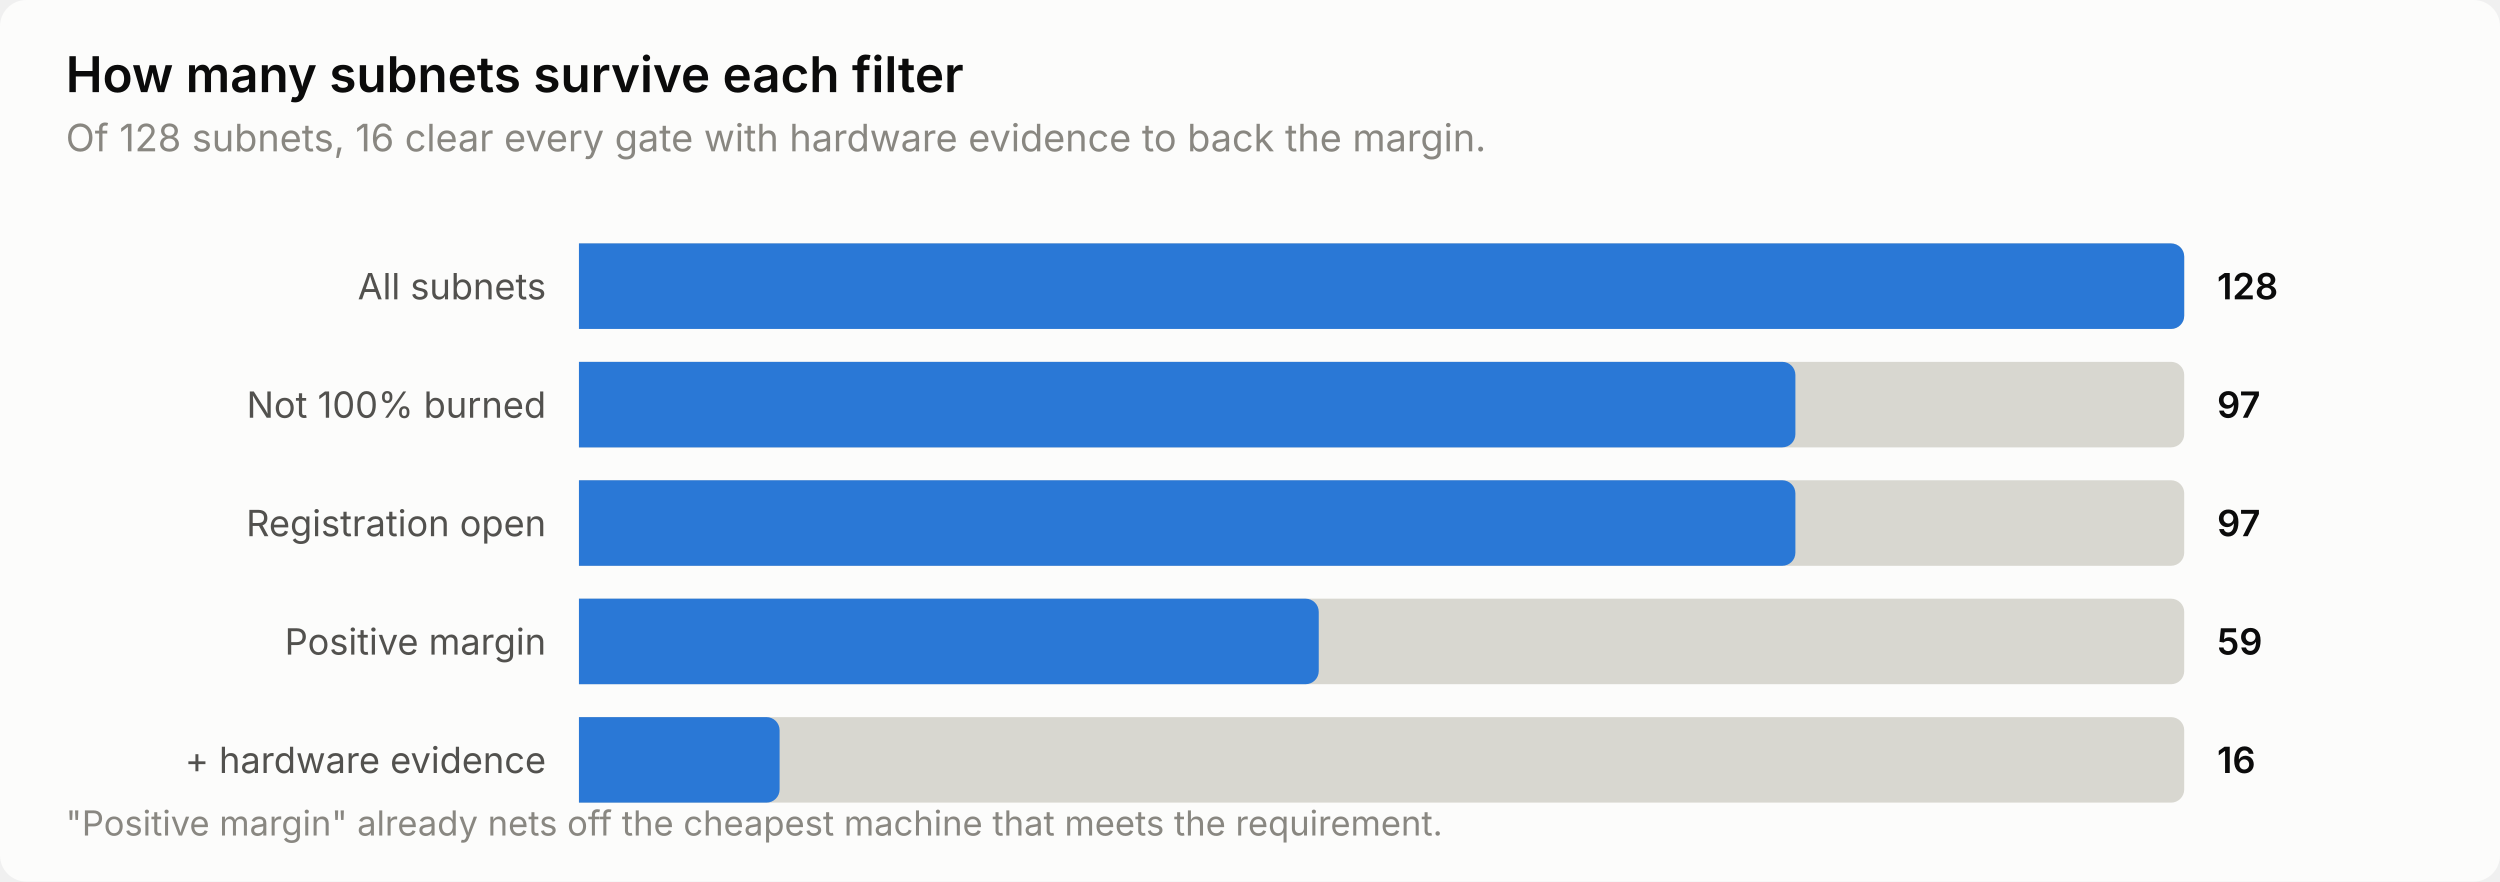
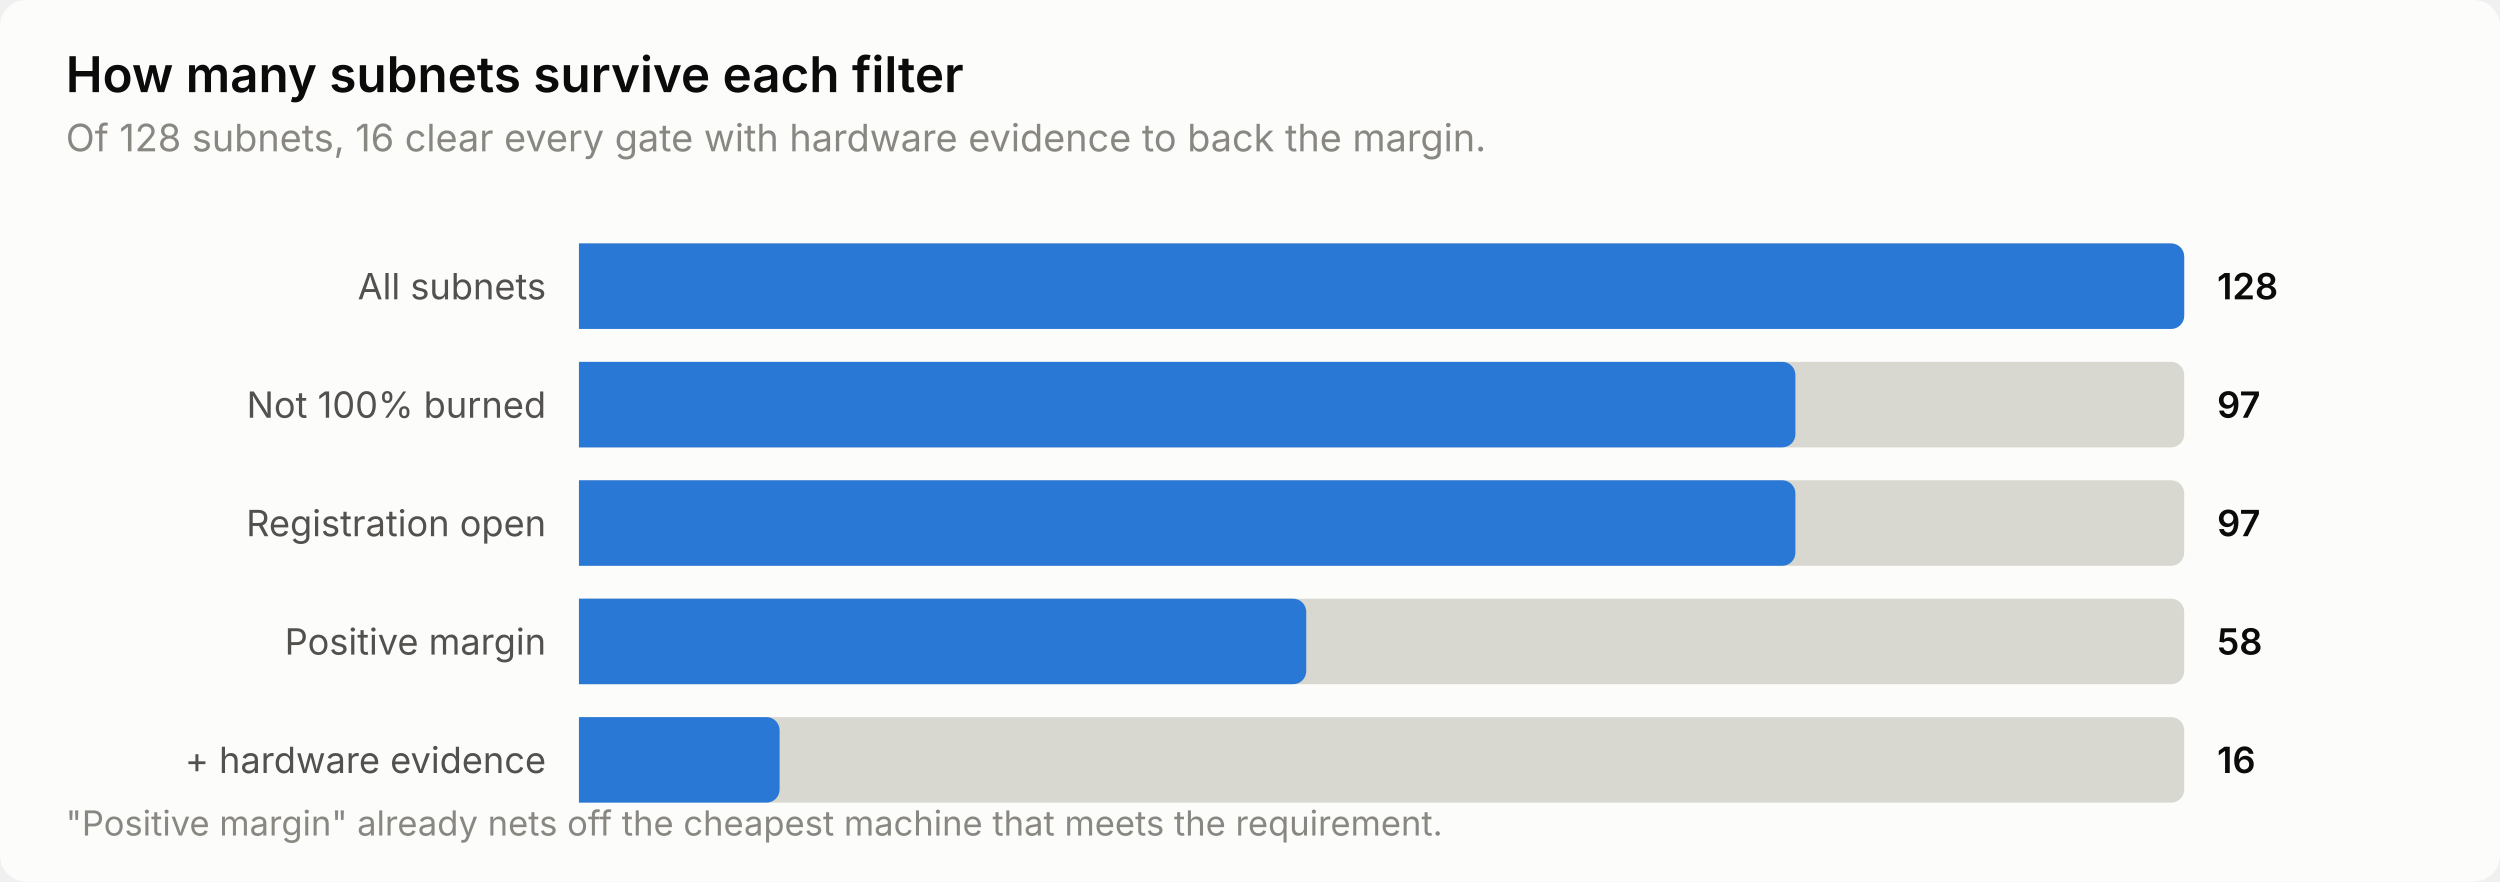
<svg xmlns="http://www.w3.org/2000/svg" width="760" height="268" viewBox="0 0 760 268" role="img" aria-label="How many subnets survive each filter">
  <style>
    text { font-family: system-ui, -apple-system, 'Segoe UI', sans-serif; }
    .t-title { font-size: 15px; font-weight: 600; }
    .t-sub { font-size: 11.5px; }
    .t-lab { font-size: 11px; }
    .t-val { font-size: 11px; font-weight: 600; font-variant-numeric: tabular-nums; }
    .t-tick { font-size: 10.5px; font-variant-numeric: tabular-nums; }

    .surface { fill: #fcfcfb; }
    .ink { fill: #0b0b0b; }
    .ink2 { fill: #52514e; }
    .muted { fill: #898781; }
    .grid { stroke: #e1e0d9; }
    .axis { stroke: #c3c2b7; }
    .accent { fill: #2a78d6; }
    .critical { fill: #d03b3b; }
    .deemph { fill: #d8d7d0; }

    @media (prefers-color-scheme: dark) {
      .surface { fill: #1a1a19; }
      .ink { fill: #ffffff; }
      .ink2 { fill: #c3c2b7; }
      .muted { fill: #898781; }
      .grid { stroke: #2c2c2a; }
      .axis { stroke: #383835; }
      .accent { fill: #3987e5; }
      .deemph { fill: #3a3a37; }
    }
</style>
  <rect class="surface" width="760" height="268" rx="8" />
  <text class="ink t-title" x="20" y="28">How many subnets survive each filter</text>
  <text class="muted t-sub" x="20" y="46">Of 128 subnets, 16 clear every gate with hardware evidence to back the margin.</text>
  <text class="ink2 t-lab" x="166" y="91" text-anchor="end">All subnets</text>
  <path class="deemph" d="M176.0,74.0 H660.0 a4.0,4.0 0 0 1 4.0,4.0 V96.0 a4.0,4.0 0 0 1 -4.0,4.0 H176.0 Z" />
  <path class="accent" d="M176.0,74.0 H660.0 a4.0,4.0 0 0 1 4.0,4.0 V96.0 a4.0,4.0 0 0 1 -4.0,4.0 H176.0 Z" />
  <text class="ink t-val" x="674" y="91">128</text>
  <text class="ink2 t-lab" x="166" y="127" text-anchor="end">Not 100% burned</text>
  <path class="deemph" d="M176.0,110.0 H660.0 a4.0,4.0 0 0 1 4.0,4.0 V132.0 a4.0,4.0 0 0 1 -4.0,4.0 H176.0 Z" />
  <path class="accent" d="M176.0,110.0 H541.8 a4.0,4.0 0 0 1 4.0,4.0 V132.0 a4.0,4.0 0 0 1 -4.0,4.0 H176.0 Z" />
  <text class="ink t-val" x="674" y="127">97</text>
  <text class="ink2 t-lab" x="166" y="163" text-anchor="end">Registration open</text>
  <path class="deemph" d="M176.0,146.0 H660.0 a4.0,4.0 0 0 1 4.0,4.0 V168.0 a4.0,4.0 0 0 1 -4.0,4.0 H176.0 Z" />
  <path class="accent" d="M176.0,146.0 H541.8 a4.0,4.0 0 0 1 4.0,4.0 V168.0 a4.0,4.0 0 0 1 -4.0,4.0 H176.0 Z" />
  <text class="ink t-val" x="674" y="163">97</text>
  <text class="ink2 t-lab" x="166" y="199" text-anchor="end">Positive margin</text>
  <path class="deemph" d="M176.0,182.0 H660.0 a4.0,4.0 0 0 1 4.0,4.0 V204.0 a4.0,4.0 0 0 1 -4.0,4.0 H176.0 Z" />
-   <path class="accent" d="M176.0,182.0 H396.9 a4.0,4.0 0 0 1 4.0,4.0 V204.0 a4.0,4.0 0 0 1 -4.0,4.0 H176.0 Z" />
-   <text class="ink t-val" x="674" y="199">59</text>
+   <path class="accent" d="M176.0,182.0 H393.1 a4.0,4.0 0 0 1 4.0,4.0 V204.0 a4.0,4.0 0 0 1 -4.0,4.0 H176.0 Z" />
+   <text class="ink t-val" x="674" y="199">58</text>
  <text class="ink2 t-lab" x="166" y="235" text-anchor="end">+ hardware evidence</text>
  <path class="deemph" d="M176.0,218.0 H660.0 a4.0,4.0 0 0 1 4.0,4.0 V240.0 a4.0,4.0 0 0 1 -4.0,4.0 H176.0 Z" />
  <path class="accent" d="M176.0,218.0 H233.0 a4.0,4.0 0 0 1 4.0,4.0 V240.0 a4.0,4.0 0 0 1 -4.0,4.0 H176.0 Z" />
  <text class="ink t-val" x="674" y="235">16</text>
  <text class="muted t-tick" x="20" y="254">"Positive margin" already nets off the cheapest machine that meets the requirement.</text>
</svg>
